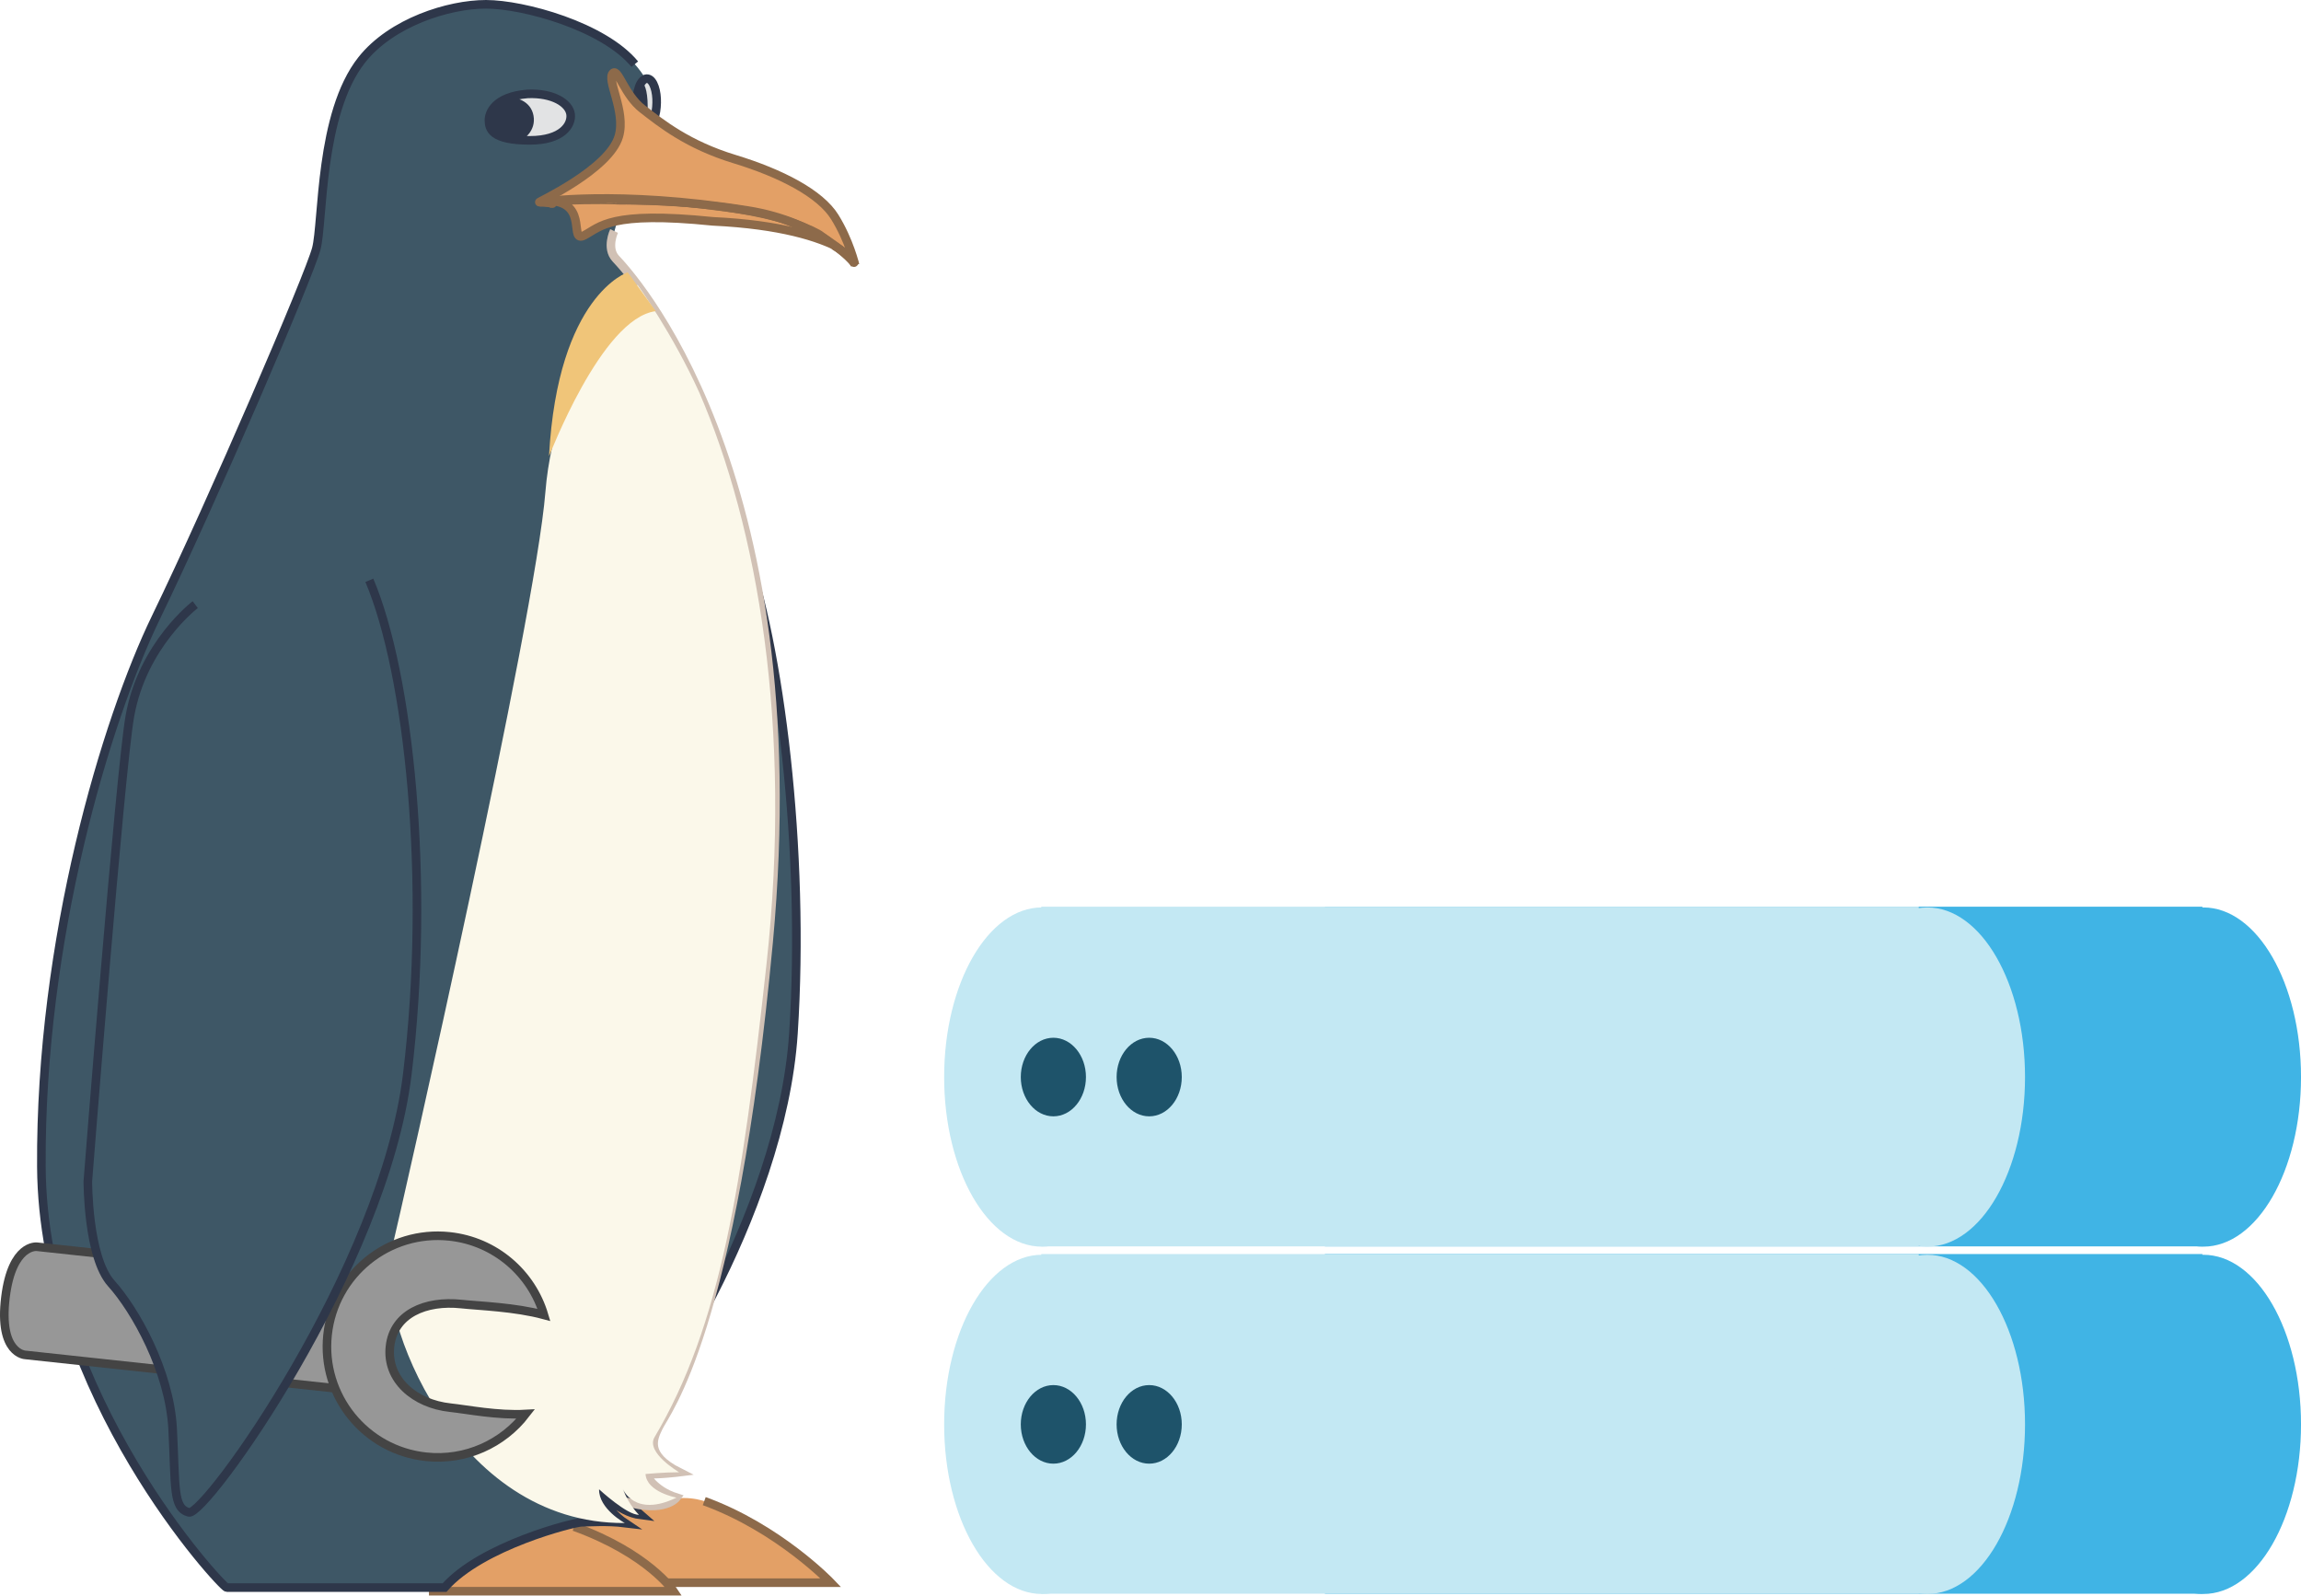
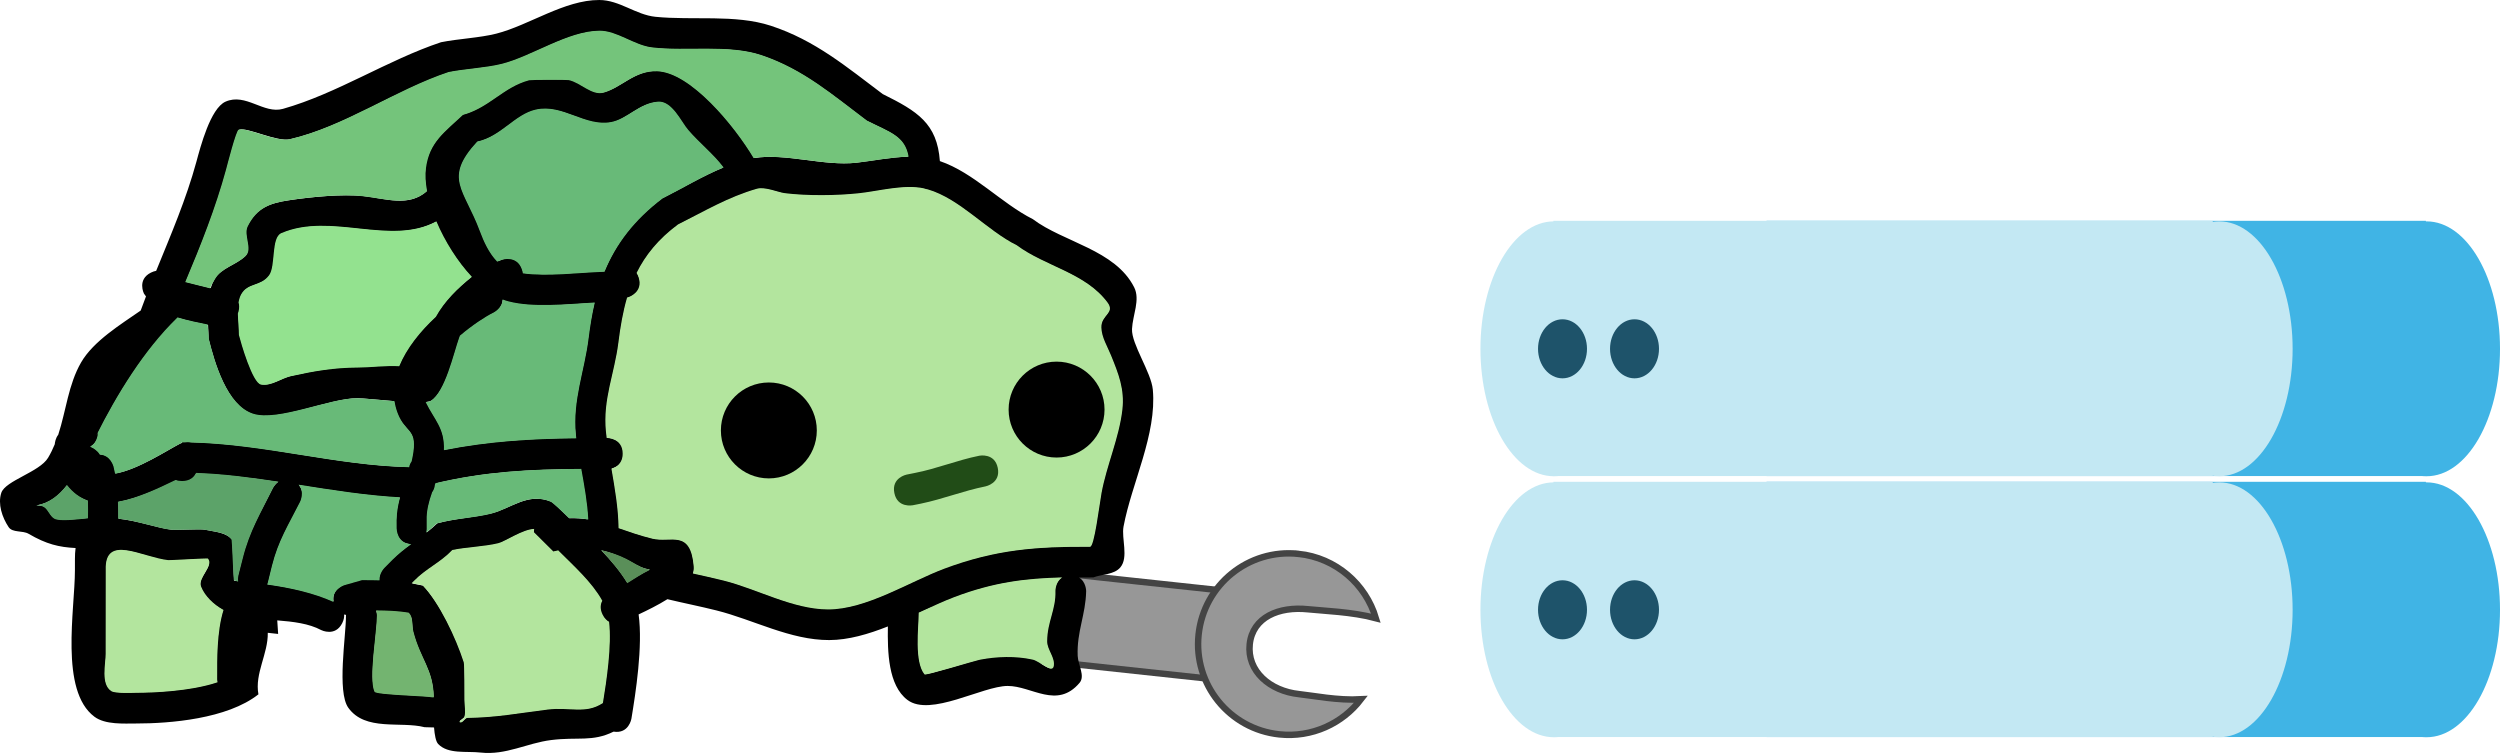
- <svg xmlns="http://www.w3.org/2000/svg" version="1.1" width="133.823" height="92.792" viewBox="0,0,133.823,92.792">
-   <g transform="translate(-172.9634,-133.5234)">
-     <g data-paper-data="{&quot;isPaintingLayer&quot;:true}" stroke-linejoin="miter" stroke-miterlimit="10" stroke-dasharray="" stroke-dashoffset="0" style="mix-blend-mode: normal">
-       <g data-paper-data="{&quot;index&quot;:null}" stroke-width="0.5" stroke-linecap="butt">
-         <path d="M201.194,225.499c3.688,-6.624 9.371,-4.651 9.371,-4.651c5.927,1.571 9.73,4.651 9.73,4.651h-19.1" fill="#e3a066" fill-rule="nonzero" stroke="none" />
-         <path d="M210.221,220.755c5.927,1.571 10.074,4.744 10.074,4.744h-19.459" fill="none" fill-rule="evenodd" stroke="#8d6a4a" />
-       </g>
-       <g data-paper-data="{&quot;index&quot;:null}" stroke-width="0.5" stroke-linecap="butt">
-         <path d="M207.323,225.57c2.696,-6.624 6.85,-4.651 6.85,-4.651c4.333,1.571 7.112,4.651 7.112,4.651h-13.962" fill="#e3a066" fill-rule="nonzero" stroke="none" />
-         <path d="M213.921,220.826c4.333,1.571 7.364,4.744 7.364,4.744h-14.225" fill="none" fill-rule="evenodd" stroke="#8d6a4a" />
-       </g>
-       <g data-paper-data="{&quot;index&quot;:null}" stroke-width="0.5" stroke-linecap="butt">
-         <path d="M216.206,165.22c2.09,5.752 3.598,17.756 2.902,28.41c-0.696,10.654 -8.676,22.485 -9.453,22.039c-0.777,-0.446 -0.684,-1.574 -0.957,-4.907c-0.272,-3.333 -2.056,-7.219 -3.247,-9.005c-1.191,-1.786 -1.348,-6.077 -1.348,-6.077c0,0 0.629,-22.775 0.978,-25.786c0.449,-3.878 2.871,-5.476 2.871,-5.476" fill="#3e5766" fill-rule="nonzero" stroke="none" />
-         <path d="M216.206,165.22c2.09,5.752 3.598,17.756 2.902,28.41c-0.696,10.654 -8.676,22.485 -9.453,22.039c-0.777,-0.446 -0.684,-1.574 -0.957,-4.907c-0.272,-3.333 -2.056,-7.219 -3.247,-9.005c-1.191,-1.786 -1.348,-6.077 -1.348,-6.077c0,0 0.629,-22.775 0.978,-25.786c0.449,-3.878 2.871,-5.476 2.871,-5.476" fill="none" fill-rule="evenodd" stroke="#2e374a" />
-       </g>
-       <g data-paper-data="{&quot;index&quot;:null}" stroke-width="0.5" stroke-linecap="butt">
-         <path d="M198.175,226.065c3.105,-3.164 8.182,-3.754 8.182,-3.754c4.333,1.571 5.78,3.754 5.78,3.754h-13.962" fill="#e3a066" fill-rule="nonzero" stroke="none" />
-         <path d="M206.356,222.311c4.333,1.571 5.78,3.754 5.78,3.754h-14.225" fill="none" fill-rule="evenodd" stroke="#8d6a4a" />
-       </g>
-       <path d="M209.881,137.254c0.229,0.259 0.424,0.521 0.588,0.786c0.077,0.298 0.217,0.57 0.405,0.802c1.356,3.416 -1.721,6.892 -1.721,6.892c0,0 -1.469,2.816 0.319,3.625c-0.233,13.473 -1.421,41.428 -1.43,41.898c-0.013,0.675 0.972,28.183 1.109,28.711c0.227,0.874 1.08,1.667 1.08,1.667c-1.36,-0.169 -2.426,-1.498 -2.426,-1.498c0.313,1.181 1.494,1.962 1.494,1.962c-1.026,-0.124 -2.056,-0.046 -2.517,-0.043c-0.419,0.002 -5.816,1.35 -7.961,3.797h-12.672c-0.252,0 -10.695,-11.222 -10.778,-24.47c-0.083,-13.248 3.783,-26.011 6.652,-31.929c3.331,-6.873 8.93,-19.915 9.337,-21.465c0.407,-1.55 0.164,-7.855 2.648,-10.988c1.725,-2.177 5.041,-3.227 7.223,-3.227c2.182,0 6.769,1.354 8.651,3.481z" data-paper-data="{&quot;index&quot;:null}" fill="#3e5766" fill-rule="nonzero" stroke="none" stroke-width="0.5" stroke-linecap="butt" />
-       <path d="M209.15,219.968c0.172,0.888 1.08,1.667 1.08,1.667c-1.36,-0.169 -2.426,-1.498 -2.426,-1.498c0.313,1.181 1.494,1.962 1.494,1.962c-1.026,-0.124 -2.056,-0.046 -2.517,-0.043c-0.419,0.002 -5.816,1.35 -7.961,3.797h-12.672c-0.252,0 -10.695,-11.222 -10.778,-24.47c-0.082,-13.248 3.784,-26.011 6.652,-31.929c3.332,-6.873 8.93,-19.915 9.337,-21.465c0.407,-1.55 0.165,-7.855 2.648,-10.988c1.726,-2.177 5.041,-3.227 7.223,-3.227c2.182,0 6.847,1.287 8.651,3.481" data-paper-data="{&quot;index&quot;:null}" fill="none" fill-rule="evenodd" stroke="#2e374a" stroke-width="0.5" stroke-linecap="butt" />
-       <g data-paper-data="{&quot;index&quot;:null}" stroke-width="0.5" stroke-linecap="butt">
-         <path d="M208.678,146.958c0,0 -0.472,0.993 0.095,1.603c0.706,0.759 11.469,12.037 8.892,39.743c-2.113,22.698 -5.965,27.307 -6.407,28.24c-0.294,0.621 -0.803,1.588 1.202,2.6c0,0 -1.252,0.156 -1.955,0.103c0,0 0.456,0.951 1.801,1.374c0,0 -0.689,0.914 -2.942,0.239" fill="none" fill-rule="evenodd" stroke="#d1c1b5" />
-         <g fill-rule="nonzero" stroke="none">
-           <path d="M210.043,150.091c0,0 2.056,2.863 3.596,6.275c3.376,7.805 5.42,19.386 3.901,33.247c-1.401,12.784 -2.65,20.988 -6.51,27.495c-0.529,0.892 1.431,2.037 1.431,2.037c-0.839,0 -1.955,0.103 -1.955,0.103c0.063,1.055 1.801,1.374 1.801,1.374c-2.435,1.182 -3.117,-0.494 -3.117,-0.494c0.38,0.981 0.933,1.489 0.933,1.489c-0.673,0.042 -2.318,-1.48 -2.318,-1.48c-0.022,1.139 1.494,1.962 1.494,1.962c-9.978,0.065 -14.455,-12.109 -13.634,-15.568c0.821,-3.459 8.427,-36.959 9.017,-44.384c0.59,-7.426 5.361,-12.056 5.361,-12.056" fill="#fbf8ea" />
-           <path d="M204.893,160.043c0.515,-9.372 4.578,-10.684 4.578,-10.684l1.63,2.259c-3.185,0.412 -6.214,8.538 -6.208,8.425" fill="#f0c579" />
-         </g>
-       </g>
-       <g data-paper-data="{&quot;index&quot;:null}" stroke-linecap="butt">
-         <path d="M211.153,139.221c0.027,0.592 -0.091,1.517 -0.563,1.544c-0.553,0.032 -0.597,-0.654 -0.607,-1.13c-0.008,-0.393 0.051,-1.389 0.531,-1.574c0.362,-0.084 0.608,0.5 0.638,1.16" fill="#e2e3e4" fill-rule="nonzero" stroke="none" stroke-width="1" />
-         <path d="M210.493,140.751c-0.03,0.065 -0.216,-0.029 -0.216,-0.029c0,0 -0.234,-0.26 -0.29,-0.871c-0.057,-0.611 0.117,-1.18 0.117,-1.18c0,0 0.064,-0.3 0.149,-0.337c0.085,-0.037 0.315,0.147 0.369,1.039c0.053,0.895 -0.128,1.377 -0.128,1.377" fill="#2e374a" fill-rule="nonzero" stroke="none" stroke-width="1" />
-         <path d="M210.59,140.808c-0.553,0.032 -0.597,-0.654 -0.607,-1.13c-0.008,-0.393 0.051,-1.389 0.531,-1.574c0.362,-0.084 0.608,0.5 0.638,1.16c0.027,0.592 -0.091,1.517 -0.563,1.544z" fill="none" fill-rule="evenodd" stroke="#2e374a" stroke-width="0.5" />
-       </g>
-       <g data-paper-data="{&quot;index&quot;:null}" stroke-linecap="butt">
-         <path d="M206.15,140.135c0.07,0.593 -0.469,1.508 -2.377,1.508c-2.235,0 -2.365,-0.687 -2.373,-1.163c-0.007,-0.393 0.297,-1.383 2.25,-1.539c1.468,-0.063 2.422,0.534 2.5,1.194" fill="#e2e3e4" fill-rule="nonzero" stroke="none" stroke-width="1" />
-         <path d="M203.384,141.623c-0.123,0.063 -0.87,-0.041 -0.87,-0.041c0,0 -0.927,-0.273 -1.115,-0.886c-0.188,-0.613 0.552,-1.171 0.552,-1.171c0,0 0.278,-0.296 0.623,-0.327c0.346,-0.032 1.262,0.165 1.419,1.058c0.156,0.896 -0.61,1.367 -0.61,1.367" fill="#2e374a" fill-rule="nonzero" stroke="none" stroke-width="1" />
-         <path d="M203.773,141.686c-2.235,0 -2.365,-0.687 -2.373,-1.163c-0.007,-0.393 0.297,-1.383 2.25,-1.539c1.468,-0.063 2.422,0.534 2.5,1.194c0.07,0.593 -0.469,1.508 -2.377,1.508z" fill="none" fill-rule="evenodd" stroke="#2e374a" stroke-width="0.5" />
-       </g>
-       <g stroke-width="0.5">
-         <g data-paper-data="{&quot;index&quot;:null}" stroke-linecap="butt">
-           <path d="M206.94,147.212c-0.898,0.469 0.235,-1.792 -1.849,-2c1.454,-0.06 2.901,-0.065 4.337,-0.155c0.149,-0.009 0.339,-0.04 0.546,-0.078c0.086,-0.001 0.171,-0.008 0.254,-0.022c0.358,-0.021 0.722,-0.071 1.106,-0.019c0.31,0.043 3.212,0.389 4.121,0.59c1.879,0.414 4.183,0.786 5.862,2.039c0.177,0.132 0.364,0.27 0.549,0.415c-1.251,-0.673 -3.493,-1.4 -7.452,-1.587c-5.993,-0.613 -6.533,0.324 -7.475,0.816z" fill="#e3a066" fill-rule="nonzero" stroke="none" />
-           <path d="M207.484,145.183c0.153,-0.017 0.328,-0.037 0.523,-0.06c0.475,-0.016 0.948,-0.037 1.421,-0.066c0.05,-0.003 0.105,-0.009 0.163,-0.016c1.281,0.015 2.879,0.08 4.526,0.264c0.55,0.079 1.046,0.159 1.338,0.223c1.879,0.414 4.183,0.786 5.862,2.039c0.095,0.071 0.192,0.143 0.29,0.217c-0.285,-0.144 -0.606,-0.293 -0.95,-0.477c-0.361,-0.171 -0.759,-0.336 -1.186,-0.491c-0.429,-0.148 -0.885,-0.292 -1.361,-0.417c-0.953,-0.251 -1.984,-0.446 -3.018,-0.591c-2.07,-0.293 -4.153,-0.378 -5.71,-0.389c-0.389,0.015 -0.747,-0.012 -1.065,-0.04c-0.318,-0.02 -0.595,-0.036 -0.823,-0.05c-0.228,-0.012 -0.408,-0.021 -0.531,-0.027c-0.121,-0.006 -0.187,-0.003 -0.187,-0.003z" fill="#8d6a4a" fill-rule="nonzero" stroke="none" />
-           <path d="M215.594,145.545c3.552,0.402 6.273,2.438 6.273,2.438c-1.251,-0.673 -3.493,-1.4 -7.452,-1.587c-5.993,-0.613 -6.533,0.324 -7.475,0.816c-0.898,0.469 0.235,-1.792 -1.849,-2c0,0 4.928,-0.298 10.503,0.333z" fill="none" fill-rule="evenodd" stroke="#8d6a4a" />
-         </g>
-         <path d="M212.616,142.823c0,0 2.906,0.047 4.83,1.459c1.515,1.112 4.352,3.651 4.352,3.651" data-paper-data="{&quot;index&quot;:null}" fill="none" fill-rule="nonzero" stroke="#8d6a4a" stroke-linecap="round" />
-         <g data-paper-data="{&quot;index&quot;:null}">
-           <path d="M206.955,143.722c0.721,-0.597 1.998,-2.269 1.998,-2.269c0.43,-1.474 -0.766,-3.334 -0.325,-3.688c0.294,-0.236 0.665,1.29 1.696,2.09c1.104,0.857 2.647,2.095 5.359,2.921c2.712,0.826 4.984,2.006 5.829,3.37c0.846,1.364 1.179,2.785 1.179,2.785c0,0 -0.212,-0.538 -1.233,-1.132c-0.413,-0.369 -0.965,-0.658 -1.564,-0.887c-0.601,-0.423 -1.62,-0.616 -2.17,-0.801c-2.095,-0.705 -4.349,-0.703 -6.533,-0.984c-0.132,-0.017 -0.267,-0.012 -0.404,0.002c-0.224,-0.03 -0.452,0.02 -0.679,0.087c-0.11,0.008 -0.219,0.008 -0.326,-0.007l-0.007,-0.007c-0.083,0.009 -0.186,0.023 -0.301,0.044c-0.272,-0.028 -0.539,0.013 -0.787,0.109c-1.378,-0.165 -2.324,-0.184 -3.593,0.009c-0.203,-0.06 -0.453,-0.092 -0.763,-0.084c0,0 1.815,-0.887 2.624,-1.558z" fill="#e3a066" fill-rule="nonzero" stroke="none" stroke-linecap="butt" />
-           <path d="M221.267,147.641c-0.385,-0.295 -0.862,-0.534 -1.373,-0.729c-0.601,-0.423 -1.62,-0.616 -2.17,-0.801c-2.095,-0.705 -4.349,-0.703 -6.533,-0.984c-0.132,-0.017 -0.267,-0.012 -0.404,0.002c-0.224,-0.03 -0.452,0.02 -0.679,0.087c-0.11,0.008 -0.219,0.008 -0.326,-0.007l-0.007,-0.007c-0.083,0.009 -0.186,0.023 -0.301,0.044c-0.272,-0.028 -0.539,0.013 -0.787,0.109c-0.653,-0.078 -1.21,-0.123 -1.749,-0.129l0.114,-0.021c0.228,-0.031 0.505,-0.069 0.822,-0.112c0.159,-0.019 0.328,-0.04 0.507,-0.061c0.179,-0.018 0.366,-0.005 0.561,-0.013c1.564,-0.023 3.651,0.015 5.721,0.265c1.035,0.124 2.065,0.298 3.017,0.532c0.477,0.117 0.933,0.254 1.362,0.395c0.427,0.15 0.826,0.311 1.188,0.479c0.176,0.096 0.356,0.162 0.511,0.265c0.151,0.108 0.294,0.211 0.428,0.307c0.258,0.213 0.48,0.397 0.644,0.577c0.175,0.164 0.284,0.325 0.365,0.427c0.079,0.103 0.121,0.157 0.121,0.157c0,0 -0.051,-0.045 -0.145,-0.129c-0.094,-0.084 -0.228,-0.211 -0.419,-0.342c-0.129,-0.103 -0.289,-0.204 -0.469,-0.31z" fill="#8d6a4a" fill-rule="nonzero" stroke="none" stroke-linecap="butt" />
-           <path d="M205.094,145.364c-0.203,-0.06 -0.453,-0.092 -0.763,-0.084c-0.088,0.002 4.06,-1.9 4.622,-3.827c0.43,-1.474 -0.766,-3.334 -0.325,-3.688c0.294,-0.236 0.665,1.29 1.696,2.09c1.104,0.857 2.647,2.095 5.359,2.921c2.712,0.826 4.984,2.006 5.829,3.37c0.846,1.364 1.179,2.785 1.179,2.785c0,0 -0.212,-0.538 -1.233,-1.132" fill="none" fill-rule="evenodd" stroke="#8d6a4a" stroke-linecap="butt" />
-           <path d="M205.094,145.364c-0.203,-0.06 -0.453,-0.092 -0.763,-0.084c0,0 4.486,-0.725 12.125,0.487c4.207,0.667 6.178,3.03 6.178,3.03" fill="none" fill-rule="nonzero" stroke="#8d6a4a" stroke-linecap="round" />
-         </g>
-       </g>
-       <g fill="#979797" fill-rule="nonzero" stroke="#444444" stroke-width="0.5" stroke-linecap="butt">
-         <path d="M175.108,206.031l20.323,2.189l-0.669,6.292l-20.323,-2.189c0,0 -1.565,-0.053 -1.158,-3.355c0.384,-3.114 1.827,-2.937 1.827,-2.937z" />
-         <path d="M199.103,205.429c2.664,0.283 4.775,2.151 5.496,4.567c-1.695,-0.456 -3.742,-0.519 -4.806,-0.632c-2.076,-0.221 -3.946,0.563 -4.15,2.48c-0.204,1.917 1.433,3.325 3.51,3.546c0.979,0.104 2.742,0.462 4.384,0.369c-1.322,1.721 -3.481,2.733 -5.796,2.487c-3.539,-0.376 -6.104,-3.55 -5.727,-7.09c0.376,-3.539 3.55,-6.104 7.09,-5.727z" />
-       </g>
-       <g data-paper-data="{&quot;index&quot;:null}" stroke-width="0.5" stroke-linecap="butt">
-         <path d="M194.444,167.273c2.297,5.408 3.577,17.47 2.207,28.731c-1.37,11.26 -11.768,25.728 -12.704,25.476c-0.936,-0.252 -0.767,-1.449 -0.942,-4.838c-0.175,-3.39 -2.184,-6.942 -3.565,-8.473c-1.381,-1.531 -1.368,-5.948 -1.368,-5.948c0,0 1.871,-23.837 2.447,-27.061c0.74,-4.152 3.799,-6.472 3.799,-6.472" fill="#3e5766" fill-rule="nonzero" stroke="none" />
-         <path d="M194.444,167.273c2.297,5.408 3.577,17.47 2.207,28.731c-1.37,11.26 -11.768,25.728 -12.704,25.476c-0.936,-0.252 -0.767,-1.449 -0.942,-4.838c-0.175,-3.39 -2.184,-6.942 -3.565,-8.473c-1.381,-1.531 -1.368,-5.948 -1.368,-5.948c0,0 1.871,-23.837 2.447,-27.061c0.74,-4.152 3.799,-6.472 3.799,-6.472" fill="none" fill-rule="evenodd" stroke="#2e374a" />
-       </g>
-       <g fill-rule="nonzero" stroke="none" stroke-width="0" stroke-linecap="butt">
+ <svg xmlns="http://www.w3.org/2000/svg" version="1.1" width="193.496" height="58.279" viewBox="0,0,193.496,58.279">
+   <g transform="translate(-113.2903,-169.1646)">
+     <g stroke-miterlimit="10">
+       <g stroke="none" stroke-width="0">
        <g>
          <path d="M250.018,226.21v-19.755h51.033v19.755z" fill="#40b4e5" />
          <path d="M233.522,226.21v-19.755h51.033v19.755z" fill="#c3e8f3" />
          <path d="M306.787,216.362c0,5.448 -2.545,9.864 -5.684,9.864c-3.139,0 -5.684,-4.416 -5.684,-9.864c0,-5.448 2.545,-9.864 5.684,-9.864c3.139,0 5.684,4.416 5.684,9.864z" fill="#40b4e5" />
          <path d="M239.242,216.362c0,5.448 -2.545,9.864 -5.684,9.864c-3.139,0 -5.684,-4.416 -5.684,-9.864c0,-5.448 2.545,-9.864 5.684,-9.864c3.139,0 5.684,4.416 5.684,9.864z" fill="#c3e8f3" />
          <path d="M290.736,216.362c0,5.448 -2.545,9.864 -5.684,9.864c-3.139,0 -5.684,-4.416 -5.684,-9.864c0,-5.448 2.545,-9.864 5.684,-9.864c3.139,0 5.684,4.416 5.684,9.864z" fill="#c3e8f3" />
        </g>
        <path d="M236.121,216.362c0,1.262 -0.848,2.285 -1.895,2.285c-1.046,0 -1.895,-1.023 -1.895,-2.285c0,-1.262 0.848,-2.285 1.895,-2.285c1.046,0 1.895,1.023 1.895,2.285z" fill="#1e536a" />
        <path d="M241.694,216.362c0,1.262 -0.848,2.285 -1.895,2.285c-1.046,0 -1.895,-1.023 -1.895,-2.285c0,-1.262 0.848,-2.285 1.895,-2.285c1.046,0 1.895,1.023 1.895,2.285z" fill="#1e536a" />
      </g>
-       <g fill-rule="nonzero" stroke="none" stroke-width="0" stroke-linecap="butt">
+       <g stroke="none" stroke-width="0">
        <g>
          <path d="M250.018,206.01v-19.755h51.033v19.755z" fill="#40b4e5" />
          <path d="M233.522,206.01v-19.755h51.033v19.755z" fill="#c3e8f3" />
          <path d="M306.787,196.162c0,5.448 -2.545,9.864 -5.684,9.864c-3.139,0 -5.684,-4.416 -5.684,-9.864c0,-5.448 2.545,-9.864 5.684,-9.864c3.139,0 5.684,4.416 5.684,9.864z" fill="#40b4e5" />
          <path d="M239.242,196.162c0,5.448 -2.545,9.864 -5.684,9.864c-3.139,0 -5.684,-4.416 -5.684,-9.864c0,-5.448 2.545,-9.864 5.684,-9.864c3.139,0 5.684,4.416 5.684,9.864z" fill="#c3e8f3" />
          <path d="M290.736,196.162c0,5.448 -2.545,9.864 -5.684,9.864c-3.139,0 -5.684,-4.416 -5.684,-9.864c0,-5.448 2.545,-9.864 5.684,-9.864c3.139,0 5.684,4.416 5.684,9.864z" fill="#c3e8f3" />
        </g>
        <path d="M236.121,196.162c0,1.262 -0.848,2.285 -1.895,2.285c-1.046,0 -1.895,-1.023 -1.895,-2.285c0,-1.262 0.848,-2.285 1.895,-2.285c1.046,0 1.895,1.023 1.895,2.285z" fill="#1e536a" />
        <path d="M241.694,196.162c0,1.262 -0.848,2.285 -1.895,2.285c-1.046,0 -1.895,-1.023 -1.895,-2.285c0,-1.262 0.848,-2.285 1.895,-2.285c1.046,0 1.895,1.023 1.895,2.285z" fill="#1e536a" />
      </g>
+       <g fill="#979797" stroke="#444444" stroke-width="0.5">
+         <path d="M187.632,212.688l22.153,2.386l-0.729,6.859l-22.153,-2.386c0,0 -1.706,-0.058 -1.263,-3.657c0.418,-3.395 1.992,-3.201 1.992,-3.201z" />
+         <path d="M213.788,212.031c2.904,0.309 5.205,2.345 5.992,4.978c-1.848,-0.497 -4.079,-0.565 -5.239,-0.688c-2.264,-0.241 -4.302,0.613 -4.524,2.703c-0.222,2.089 1.562,3.625 3.826,3.866c1.067,0.113 2.989,0.504 4.779,0.402c-1.441,1.876 -3.794,2.979 -6.319,2.711c-3.858,-0.41 -6.653,-3.87 -6.243,-7.728c0.41,-3.858 3.87,-6.653 7.728,-6.243z" />
+       </g>
+       <g stroke="none" stroke-width="0.5">
+         <path d="M120.916,202.641c0,0 -0,0.765 -0.609,1.079l0.212,0.106c0,0 0.339,0.169 0.542,0.508c0.836,0.034 1.059,0.927 1.059,0.927c0.045,0.185 0.084,0.366 0.119,0.545c1.752,-0.308 3.994,-1.798 4.994,-2.31c0,0 0.046,-0.023 0.123,-0.05l0.046,-0.07c0.077,0 0.153,0 0.23,0.001c0.132,-0.021 0.287,-0.026 0.445,0.007c5.693,0.127 11.226,1.796 16.837,1.922c0.029,-0.179 0.099,-0.325 0.188,-0.445c0.057,-0.241 0.106,-0.489 0.141,-0.745c0.247,-1.791 -0.627,-1.466 -1.208,-2.939c-0.126,-0.32 -0.212,-0.642 -0.26,-0.965c-1.182,-0.094 -2.368,-0.224 -2.817,-0.224c-2.132,-0.003 -6.153,1.858 -8.069,1.247c-2.047,-0.653 -3.017,-4.077 -3.46,-5.86c-0.002,-0.332 -0.019,-0.686 -0.034,-1.05c-0.811,-0.163 -1.575,-0.326 -2.334,-0.558c-0.027,0.032 -0.044,0.048 -0.044,0.048c-2.543,2.476 -4.635,5.859 -6.228,9.045l0.128,-0.219zM124.974,190.263c0.144,-0.072 0.279,-0.115 0.404,-0.136c1.132,-2.782 2.324,-5.542 3.114,-8.446c0.308,-1.13 1.082,-4.126 2.251,-4.647c1.568,-0.699 2.954,0.978 4.449,0.555c4.19,-1.185 8.081,-3.771 12.232,-5.156c1.348,-0.271 2.991,-0.336 4.277,-0.664c2.539,-0.648 5.276,-2.612 7.975,-2.604c1.57,0.005 2.818,1.144 4.344,1.3c2.839,0.29 6.183,-0.206 8.925,0.691c3.438,1.124 5.894,3.209 8.669,5.29c2.693,1.334 4.207,2.27 4.421,5.187c2.632,0.898 4.744,3.258 7.198,4.495c2.368,1.789 6.372,2.365 7.84,5.274c0.485,0.962 -0.12,2.152 -0.167,3.229c-0.051,1.166 1.488,3.349 1.611,4.691c0.317,3.465 -1.635,7.226 -2.267,10.596c-0.172,0.915 0.406,2.38 -0.245,3.159c-0.478,0.572 -1.398,0.519 -2.097,0.779c-0.381,0.001 -0.751,0.002 -1.112,0.005c0.561,0.328 0.561,1.053 0.561,1.053c-0.038,1.848 -0.733,3.131 -0.655,5.016c0.029,0.696 0.595,1.555 0.144,2.086c-1.747,2.06 -3.7,0.238 -5.561,0.24c-1.955,0.003 -5.989,2.42 -7.759,1.083c-1.5,-1.132 -1.545,-3.736 -1.516,-5.689c-1.512,0.598 -3.05,1.051 -4.535,1.055c-3.016,0.009 -5.876,-1.58 -8.733,-2.294c-1.261,-0.316 -2.532,-0.567 -3.795,-0.87c-0.732,0.457 -1.543,0.857 -2.229,1.179c0.339,2.481 -0.232,6.092 -0.558,8.075c0,0 -0.198,1.185 -1.38,0.997c-1.634,0.812 -2.766,0.392 -4.83,0.651c-1.883,0.236 -3.497,1.188 -5.46,0.968c-1.112,-0.125 -2.522,0.145 -3.29,-0.668c-0.179,-0.19 -0.27,-0.696 -0.316,-1.274l-0.736,-0.021c-1.849,-0.477 -4.583,0.339 -5.9,-1.506c-0.886,-1.242 -0.181,-5.552 -0.181,-7.091c0,0 -0,-0.036 0.006,-0.095c-0.048,-0.007 -0.097,-0.016 -0.147,-0.03c0.015,0.193 -0.023,0.415 -0.148,0.666c-0.541,1.083 -1.624,0.541 -1.624,0.541c-0.959,-0.513 -2.172,-0.654 -3.405,-0.752c0.017,0.315 0.044,0.674 0.069,1.05l-0.802,-0.089c0.032,1.615 -1.023,3.147 -0.724,4.763c-2.419,1.911 -6.881,2.257 -9.443,2.257c-0.975,0 -2.407,0.105 -3.251,-0.525c-2.704,-2.018 -1.509,-8.295 -1.509,-11.336c0.012,-0.604 -0.025,-1.179 0.051,-1.72c-1.282,-0.065 -2.258,-0.295 -3.632,-1.099c-0.47,-0.276 -1.248,-0.067 -1.55,-0.52c-0.502,-0.752 -0.851,-1.794 -0.567,-2.653c0.313,-0.944 2.964,-1.611 3.62,-2.713c0.202,-0.339 0.372,-0.689 0.518,-1.047c0.011,-0.134 0.058,-0.465 0.269,-0.737c0.611,-1.876 0.783,-3.891 1.771,-5.599c0.959,-1.657 3.087,-2.951 4.611,-4.013c0.133,-0.366 0.27,-0.731 0.41,-1.094l-0.159,-0.218c0,0 -0.541,-1.083 0.541,-1.624zM120.059,209.255c0.001,-0.47 0.004,-0.909 -0.01,-1.341c-0.6,-0.205 -1.141,-0.577 -1.591,-1.168c-0.59,0.77 -1.326,1.373 -2.326,1.532c0.224,0.006 0.452,0.031 0.57,0.096c0.359,0.198 0.467,0.724 0.835,0.903c0.425,0.207 1.618,0.073 2.522,-0.022zM127.402,206.442c-0.197,0 -0.361,-0.032 -0.499,-0.086c-1.395,0.682 -2.966,1.395 -4.437,1.657c0.013,0.42 0.014,0.849 0.015,1.3c1.445,0.146 3.076,0.735 4.073,0.846c0.48,0.053 2.219,-0.084 2.611,0.003c0.728,0.162 1.634,0.194 2.097,0.779c0.031,0.039 0.127,3.175 0.155,3.177c0.091,0.007 0.183,0.014 0.276,0.021c-0.031,-0.27 0.023,-0.487 0.023,-0.487l0.323,-1.291c0.531,-2.124 1.397,-3.486 2.351,-5.412c0,0 0.139,-0.278 0.417,-0.482c-2.096,-0.315 -4.201,-0.583 -6.333,-0.653c-0.147,0.31 -0.45,0.628 -1.07,0.628zM134.063,214.239c0,0 -0.014,0.057 -0.049,0.144c1.775,0.242 3.603,0.64 5.09,1.321c-0.162,-0.964 0.826,-1.293 0.826,-1.293l1.351,-0.385c0.476,0 0.919,0.006 1.348,0.023c-0.039,-0.543 0.378,-0.96 0.378,-0.96l0.645,-0.645c0.463,-0.454 0.939,-0.817 1.418,-1.163c-1.127,-0.054 -1.127,-1.208 -1.127,-1.208v-0.645c0.013,-0.623 0.123,-1.193 0.275,-1.743c-2.61,-0.14 -5.195,-0.558 -7.788,-0.966c0.498,0.564 0.123,1.313 0.123,1.313c-0.905,1.797 -1.676,2.951 -2.168,4.916l-0.323,1.291zM131.803,193.261c-0.015,0.061 -0.033,0.118 -0.052,0.171c0.01,0.592 0.083,1.198 0.079,1.647c0.151,0.598 1.037,3.709 1.704,3.823c0.791,0.135 1.532,-0.486 2.316,-0.66c1.739,-0.386 3.317,-0.673 5.107,-0.675c0.948,-0.001 2.161,-0.157 3.206,-0.097c0.568,-1.388 1.628,-2.697 2.816,-3.792c0.677,-1.224 1.694,-2.194 2.786,-3.075c-1.103,-1.175 -2.078,-2.724 -2.732,-4.269c-3.569,1.927 -8.085,-0.742 -11.934,0.909c-0.807,0.346 -0.406,2.548 -0.943,3.254c-0.67,0.881 -1.635,0.532 -2.15,1.453c-0.1,0.18 -0.164,0.392 -0.203,0.624c0.058,0.186 0.07,0.413 0.001,0.687zM128.341,191.148c0.419,0.105 0.838,0.209 1.257,0.314c0.075,-0.247 0.174,-0.483 0.301,-0.705c0.493,-0.854 1.665,-1.083 2.368,-1.775c0.545,-0.536 -0.192,-1.603 0.149,-2.288c0.729,-1.466 1.779,-1.81 3.23,-2.029c1.641,-0.248 4.144,-0.507 5.782,-0.323c1.775,0.199 3.477,0.857 4.871,-0.37c-0.122,-0.654 -0.157,-1.267 -0.087,-1.804c0.261,-2.015 1.485,-2.824 2.864,-4.133c2.07,-0.571 3.167,-2.177 5.159,-2.707c0.137,-0.037 2.923,-0.046 3.089,-0.011c0.945,0.202 1.801,1.24 2.731,0.976c1.388,-0.393 2.376,-1.705 4.141,-1.644c2.571,0.09 5.966,4.219 7.471,6.747c2.428,-0.401 5.39,0.645 7.902,0.36c1.214,-0.138 2.64,-0.43 3.999,-0.467c-0.287,-1.607 -1.397,-1.865 -3.225,-2.786c-2.637,-1.978 -4.89,-3.944 -8.114,-5.038c-2.573,-0.873 -5.826,-0.283 -8.503,-0.6c-1.378,-0.163 -2.698,-1.289 -4.048,-1.282c-2.447,0.014 -5.194,1.973 -7.517,2.56c-1.23,0.311 -2.828,0.371 -4.114,0.627c-4.114,1.37 -8.086,4.203 -12.297,5.172c-1.023,0.235 -3.338,-0.954 -3.942,-0.736c-0.202,0.073 -0.883,2.758 -0.976,3.099c-0.807,2.953 -1.955,5.833 -3.155,8.674l0.665,0.166zM153.724,190.002c0.033,0.1 0.055,0.194 0.067,0.282c1.933,0.266 4.304,-0.069 6.278,-0.132c0.875,-2.121 2.247,-3.967 4.458,-5.638c1.574,-0.787 3.093,-1.709 4.722,-2.378c-0.794,-1.058 -1.826,-1.835 -2.741,-2.9c-0.529,-0.616 -1.227,-2.242 -2.313,-2.165c-1.451,0.104 -2.372,1.351 -3.605,1.584c-2.035,0.385 -3.712,-1.435 -5.799,-0.971c-1.628,0.362 -2.674,2.058 -4.523,2.457c-2.635,2.866 -1.016,3.603 0.216,6.918c0.28,0.753 0.685,1.669 1.326,2.324l0.384,-0.147c0,0 1.148,-0.383 1.531,0.765zM146.672,200.177c-0.076,0.048 -0.21,0.081 -0.387,0.101c0.686,1.394 1.467,2 1.396,3.693c3.404,-0.674 6.601,-0.879 10.177,-0.913c-0.012,-0.103 -0.023,-0.206 -0.033,-0.309c-0.259,-2.638 0.657,-4.82 0.973,-7.348c0.123,-0.979 0.28,-1.908 0.49,-2.792c-2.192,0.124 -4.759,0.429 -6.667,-0.078c-0.141,-0.038 -0.283,-0.085 -0.425,-0.141c-0.017,0.676 -0.693,1.014 -0.693,1.014c-0.609,0.295 -1.604,0.945 -2.577,1.77c-0.02,0.049 -0.039,0.099 -0.057,0.15c-0.438,1.233 -1.069,4.147 -2.198,4.853zM161.532,204.263c0,0.788 -0.512,1.063 -0.87,1.159c0.263,1.532 0.532,3.066 0.547,4.598c0.79,0.271 1.628,0.57 2.618,0.811c1.399,0.341 2.949,-0.768 3.191,2.146c0.015,0.182 -0.009,0.362 -0.066,0.54c0.793,0.176 1.587,0.348 2.377,0.546c2.594,0.649 5.325,2.213 8.05,2.224c2.968,0.012 6.299,-2.151 8.988,-3.153c3.985,-1.486 7.08,-1.693 11.245,-1.68c0.326,0.09 0.721,-3.228 0.886,-4.131c0.391,-2.145 1.359,-4.261 1.611,-6.435c0.185,-1.6 -0.297,-2.78 -0.871,-4.198c-0.286,-0.706 -0.729,-1.398 -0.751,-2.16c-0.028,-0.995 1.096,-1.104 0.479,-1.935c-1.705,-2.297 -4.806,-2.769 -7.006,-4.408c-2.321,-1.15 -4.38,-3.593 -6.878,-4.319c-0.108,-0.013 -0.209,-0.042 -0.299,-0.078c-1.519,-0.335 -3.505,0.216 -4.977,0.376c-1.753,0.191 -3.996,0.21 -5.754,-0.003c-0.517,-0.063 -1.533,-0.525 -2.156,-0.346c-2.24,0.644 -4.038,1.727 -6.097,2.756c-1.517,1.125 -2.515,2.365 -3.196,3.739c0.06,0.094 0.114,0.205 0.157,0.335c0.383,1.148 -0.765,1.531 -0.765,1.531l-0.125,0.036c-0.317,1.083 -0.516,2.241 -0.671,3.483c-0.295,2.367 -1.214,4.391 -0.963,6.853c0.017,0.168 0.036,0.335 0.057,0.503h0.028c0,0 1.21,0 1.21,1.21zM146.363,210.073c0,0 0,0.125 -0.04,0.294c0.274,-0.214 0.547,-0.443 0.815,-0.702c1.385,-0.385 2.866,-0.438 4.191,-0.77c1.546,-0.388 2.817,-1.632 4.614,-0.908c0.161,0.065 0.831,0.707 1.42,1.289c0.501,-0.018 0.964,0.014 1.409,0.082c-0.063,-1.286 -0.305,-2.586 -0.537,-3.882c-3.964,0.019 -7.406,0.202 -11.195,1.099c-0.013,0.036 -0.027,0.072 -0.04,0.108c-0.024,0.251 -0.105,0.442 -0.215,0.587c-0.249,0.705 -0.447,1.412 -0.423,2.158v0.645zM154.593,210.395c0,0 -0,-0.102 0.029,-0.246c-0.878,0.028 -2.248,0.979 -2.737,1.101c-1.077,0.268 -2.419,0.289 -3.555,0.521c-0.946,0.99 -2.016,1.407 -2.968,2.385l-0.165,0.165c0.274,0.049 0.555,0.106 0.849,0.171c1.282,1.33 2.572,4.019 3.177,5.908c0.056,0.174 0.044,2.572 0.044,2.905c0,0.43 0.087,0.869 0,1.291c-0.038,0.183 -0.529,0.367 -0.354,0.435c0.21,0.083 0.357,-0.343 0.583,-0.345c2.212,-0.027 3.899,-0.363 6.159,-0.645c1.711,-0.213 2.918,0.392 4.261,-0.493c0.287,-1.743 0.683,-4.46 0.466,-6.251c-0.183,-0.1 -0.359,-0.271 -0.498,-0.55c-0.226,-0.452 -0.169,-0.809 -0.026,-1.073c-0.783,-1.421 -2.195,-2.675 -3.298,-3.777c-0.031,-0.031 -0.061,-0.062 -0.09,-0.094c-0.123,0.027 -0.248,0.057 -0.374,0.09l-1.504,-1.497zM130.093,221.935c-0.029,-0.143 -0.029,-0.244 -0.029,-0.244v-0.323c0,-1.013 -0.058,-3.286 0.477,-4.985c-0.018,-0.01 -0.035,-0.019 -0.053,-0.029c-0.706,-0.397 -1.376,-1.009 -1.671,-1.763c-0.271,-0.691 1.031,-1.608 0.535,-2.16c-0.027,-0.031 -2.933,0.149 -3.038,0.137c-2.06,-0.229 -4.892,-2.071 -4.803,0.732c0,2.152 0,4.303 0,6.455c0,0.766 -0.406,2.338 0.427,2.865c0.318,0.201 1.721,0.121 1.912,0.121c1.318,0 4.161,-0.106 6.242,-0.805zM195.461,213.883c-2.834,0.077 -5.206,0.369 -8.254,1.52c-0.877,0.331 -1.805,0.756 -2.76,1.191c-0.013,1.201 -0.363,3.755 0.437,4.741c0.087,0.107 3.891,-1.084 4.239,-1.151c1.33,-0.256 2.74,-0.289 4.062,0.004c0.554,0.123 1.485,1.086 1.616,0.534c0.155,-0.649 -0.515,-1.268 -0.51,-1.935c0.012,-1.529 0.692,-2.417 0.645,-3.873c0,0 0,-0.693 0.525,-1.03zM146.844,223.094c-0.058,-2.191 -1.021,-2.853 -1.579,-4.997c-0.127,-0.488 0.02,-1.14 -0.361,-1.47c-0.848,-0.135 -1.656,-0.169 -2.484,-0.177c0.069,0.221 0.07,0.401 0.07,0.401c0,1.261 -0.656,4.813 -0.181,5.819c0.114,0.24 4.009,0.328 4.428,0.43zM161.717,212.446c-0.641,-0.314 -1.257,-0.54 -1.87,-0.68c0.737,0.771 1.454,1.602 1.989,2.487c0.544,-0.345 1.144,-0.713 1.66,-0.968c0.016,-0.022 0.032,-0.044 0.05,-0.066c-0.108,-0.003 -0.203,-0.013 -0.274,-0.032c-0.556,-0.142 -1.039,-0.488 -1.554,-0.741z" fill="#000000" />
+         <path d="M159.806,211.739c0.614,0.141 1.271,0.345 1.912,0.659c0.515,0.252 1.044,0.652 1.6,0.795c0.071,0.018 0.167,0.028 0.274,0.032c-0.018,0.022 -0.035,0.046 -0.05,0.068c-0.516,0.255 -1.158,0.664 -1.703,1.009c-0.534,-0.884 -1.297,-1.791 -2.034,-2.562z" fill="#5a8f59" />
+         <path d="M131.755,193.264c0.069,-0.275 0.057,-0.505 -0.001,-0.691c0.039,-0.231 0.103,-0.447 0.203,-0.627c0.515,-0.92 1.482,-0.583 2.152,-1.464c0.538,-0.707 0.147,-2.927 0.954,-3.273c3.85,-1.651 8.435,1.017 12.004,-0.91c0.654,1.546 1.642,3.118 2.745,4.293c-1.092,0.88 -2.109,1.87 -2.786,3.093c-1.188,1.095 -2.268,2.436 -2.836,3.824c-1.045,-0.06 -2.283,0.104 -3.232,0.106c-1.79,0.002 -3.402,0.277 -5.141,0.663c-0.784,0.174 -1.529,0.79 -2.321,0.655c-0.667,-0.114 -1.563,-3.244 -1.714,-3.842c0.004,-0.449 -0.071,-1.064 -0.081,-1.656c0.02,-0.053 0.037,-0.111 0.052,-0.172z" fill="#93e28f" />
+         <path d="M120.098,207.911c0.014,0.432 0.004,0.9 0.003,1.37c-0.905,0.095 -2.16,0.248 -2.584,0.041c-0.369,-0.18 -0.503,-0.739 -0.862,-0.937c-0.118,-0.065 -0.346,-0.095 -0.57,-0.101c1,-0.159 1.797,-0.814 2.387,-1.584c0.45,0.591 1.026,1.006 1.626,1.211z" fill="#5ca369" />
+         <path d="M126.881,206.313c0.138,0.054 0.308,0.083 0.504,0.083c0.62,0 0.937,-0.32 1.084,-0.63c2.132,0.07 4.281,0.363 6.377,0.678c-0.278,0.204 -0.416,0.483 -0.416,0.483c-0.954,1.926 -1.823,3.338 -2.354,5.462l-0.331,1.3c0,0 -0.057,0.219 -0.025,0.489c-0.093,-0.007 -0.241,-0.093 -0.332,-0.1c-0.028,-0.002 -0.142,-3.114 -0.173,-3.153c-0.463,-0.585 -1.278,-0.584 -2.006,-0.746c-0.392,-0.087 -2.224,0.038 -2.704,-0.015c-0.997,-0.111 -2.628,-0.709 -4.073,-0.855c-0,-0.451 0,-0.89 -0.013,-1.31c1.471,-0.262 3.067,-1.004 4.462,-1.686z" fill="#5ca369" />
+         <path d="M133.971,214.407c0.035,-0.086 0.049,-0.144 0.049,-0.144l0.319,-1.299c0.491,-1.965 1.275,-3.17 2.18,-4.967c0,0 0.381,-0.754 -0.118,-1.318c2.593,0.407 5.245,0.836 7.854,0.976c-0.152,0.55 -0.256,1.131 -0.269,1.754l0.002,0.652c0,0 0.002,1.167 1.129,1.221c-0.479,0.346 -0.957,0.723 -1.42,1.177l-0.649,0.655c0,0 -0.424,0.426 -0.385,0.969c-0.429,-0.017 -0.883,-0.015 -1.359,-0.015l-1.371,0.392c0,0 -0.998,0.329 -0.836,1.293c-1.487,-0.681 -3.353,-1.103 -5.127,-1.346z" fill="#68ba78" />
+         <path d="M146.278,210.384c0.04,-0.169 0.039,-0.296 0.039,-0.296l-0.001,-0.65c-0.024,-0.746 0.173,-1.469 0.422,-2.175c0.11,-0.145 0.192,-0.341 0.216,-0.592c0.013,-0.036 0.027,-0.073 0.041,-0.109c3.788,-0.897 7.322,-1.087 11.286,-1.106c0.233,1.296 0.477,2.626 0.54,3.912c-0.445,-0.067 -1.003,-0.123 -1.503,-0.106c-0.589,-0.582 -1.261,-1.212 -1.422,-1.277c-1.797,-0.724 -3.058,0.552 -4.604,0.94c-1.325,0.332 -2.815,0.369 -4.199,0.755c-0.269,0.259 -0.54,0.491 -0.814,0.705z" fill="#68ba78" />
+         <path d="M146.764,223.14c-0.419,-0.102 -4.371,-0.192 -4.484,-0.432c-0.475,-1.005 0.183,-4.636 0.183,-5.897c0,0 0.002,-0.181 -0.068,-0.403c0.828,0.008 1.668,0.035 2.516,0.171c0.382,0.33 0.248,0.986 0.375,1.474c0.558,2.144 1.528,2.89 1.586,5.08z" fill="#73b470" />
+         <path d="M146.239,200.293c0.177,-0.021 0.311,-0.053 0.387,-0.101c1.128,-0.707 1.767,-3.664 2.205,-4.897c0.018,-0.05 0.038,-0.101 0.058,-0.151c0.973,-0.825 1.993,-1.492 2.602,-1.787c0,0 0.684,-0.339 0.7,-1.015c0.142,0.056 0.287,0.103 0.428,0.141c1.909,0.507 4.514,0.219 6.706,0.095c-0.21,0.884 -0.36,1.824 -0.483,2.803c-0.317,2.528 -1.24,4.763 -0.981,7.401c0.01,0.103 0.02,0.207 0.032,0.31c-3.577,0.034 -6.84,0.241 -10.244,0.915c0.071,-1.692 -0.723,-2.32 -1.41,-3.714z" fill="#68ba78" />
+         <path d="M130.125,221.972c-2.081,0.699 -4.973,0.814 -6.291,0.814c-0.191,0 -1.606,0.074 -1.924,-0.127c-0.834,-0.527 -0.441,-2.113 -0.441,-2.88c0,-2.152 0.006,-4.359 0.006,-6.511c-0.09,-2.804 2.783,-0.977 4.842,-0.748c0.105,0.012 3.035,-0.159 3.063,-0.128c0.496,0.552 -0.799,1.476 -0.528,2.167c0.296,0.754 0.978,1.389 1.684,1.787c0.018,0.01 0.035,0.02 0.053,0.03c-0.535,1.699 -0.491,4.015 -0.491,5.028l-0.001,0.324c0,0 -0.001,0.101 0.028,0.245z" fill="#b3e59e" />
+         <path d="M154.634,210.102c-0.029,0.144 -0.029,0.246 -0.029,0.246l1.516,1.502c0.126,-0.033 0.253,-0.062 0.376,-0.089c0.029,0.032 0.06,0.064 0.091,0.095c1.102,1.102 2.535,2.383 3.318,3.805c-0.143,0.263 -0.199,0.628 0.027,1.079c0.139,0.279 0.315,0.454 0.498,0.554c0.216,1.791 -0.19,4.541 -0.478,6.284c-1.343,0.885 -2.568,0.293 -4.278,0.506c-2.26,0.282 -3.988,0.618 -6.199,0.645c-0.226,0.003 -0.375,0.427 -0.585,0.344c-0.174,-0.068 0.317,-0.252 0.355,-0.435c0.087,-0.422 -0.004,-0.863 -0.004,-1.293c0,-0.334 -0.001,-2.743 -0.057,-2.916c-0.606,-1.889 -1.901,-4.628 -3.183,-5.958c-0.294,-0.065 -0.576,-0.121 -0.849,-0.17l0.166,-0.166c0.951,-0.977 2.037,-1.413 2.982,-2.403c1.135,-0.232 2.5,-0.262 3.577,-0.53c0.489,-0.122 1.878,-1.073 2.755,-1.1z" fill="#b3e59e" />
+         <path d="M195.501,213.856c-0.525,0.337 -0.522,1.035 -0.522,1.035c0.047,1.456 -0.63,2.38 -0.641,3.908c-0.005,0.667 0.659,1.299 0.504,1.948c-0.132,0.552 -1.065,-0.407 -1.619,-0.53c-1.322,-0.293 -2.785,-0.244 -4.114,0.012c-0.348,0.067 -4.177,1.24 -4.264,1.133c-0.8,-0.985 -0.459,-3.578 -0.446,-4.778c0.956,-0.434 1.893,-0.881 2.77,-1.212c3.049,-1.151 5.498,-1.44 8.332,-1.516z" fill="#b3e59e" />
+         <path d="M120.261,203.735c0.609,-0.313 0.608,-1.082 0.608,-1.082l-0.128,0.219c1.593,-3.186 3.698,-6.615 6.241,-9.092c0,0 0.017,-0.017 0.044,-0.049c0.758,0.232 1.531,0.389 2.342,0.552c0.015,0.364 0.087,0.798 0.089,1.13c0.444,1.783 1.381,5.12 3.428,5.773c1.916,0.611 5.891,-1.203 8.024,-1.2c0.449,0.001 1.732,0.133 2.914,0.227c0.049,0.323 0.134,0.649 0.26,0.969c0.581,1.473 1.453,1.159 1.206,2.949c-0.035,0.256 -0.085,0.506 -0.142,0.748c-0.089,0.12 -0.159,0.268 -0.188,0.447c-5.611,-0.126 -11.226,-1.786 -16.919,-1.913c-0.159,-0.033 -0.314,-0.029 -0.447,-0.008c-0.077,-0.001 -0.154,-0.002 -0.231,-0.002l-0.045,0.07c-0.077,0.027 -0.123,0.05 -0.123,0.05c-1,0.512 -3.243,2 -4.995,2.308c-0.034,-0.179 -0.075,-0.362 -0.12,-0.547c0,0 -0.225,-0.897 -1.061,-0.931c-0.204,-0.339 -0.543,-0.51 -0.543,-0.51l-0.212,-0.107z" fill="#68ba78" />
+         <path d="M129.552,191.479c-0.419,-0.105 -0.838,-0.211 -1.257,-0.315l-0.666,-0.167c1.2,-2.841 2.345,-5.735 3.152,-8.688c0.093,-0.341 0.775,-3.032 0.977,-3.105c0.604,-0.218 2.919,0.972 3.942,0.737c4.211,-0.969 8.195,-3.831 12.309,-5.2c1.286,-0.256 2.899,-0.327 4.13,-0.638c2.323,-0.588 5.109,-2.547 7.556,-2.561c1.35,-0.008 2.685,1.128 4.063,1.291c2.677,0.317 5.94,-0.259 8.514,0.614c3.224,1.094 5.482,3.075 8.119,5.053c1.828,0.921 2.939,1.184 3.225,2.791c-1.359,0.037 -2.785,0.33 -3.999,0.468c-2.512,0.286 -5.571,-0.761 -7.999,-0.36c-1.505,-2.528 -4.889,-6.627 -7.46,-6.717c-1.764,-0.061 -2.747,1.257 -4.134,1.65c-0.93,0.264 -1.767,-0.764 -2.712,-0.967c-0.166,-0.035 -2.928,-0.025 -3.066,0.011c-1.993,0.529 -3.057,2.111 -5.127,2.682c-1.379,1.309 -2.598,2.092 -2.859,4.107c-0.07,0.537 -0.036,1.141 0.086,1.795c-1.393,1.227 -3.19,0.59 -4.965,0.391c-1.639,-0.184 -4.046,0.058 -5.687,0.306c-1.45,0.219 -2.501,0.56 -3.23,2.026c-0.34,0.684 0.395,1.748 -0.15,2.284c-0.703,0.692 -1.876,0.919 -2.369,1.773c-0.128,0.221 -0.317,0.491 -0.392,0.738z" fill="#74c47b" />
+         <path d="M153.761,190.322c-0.012,-0.088 -0.035,-0.183 -0.068,-0.283c-0.383,-1.148 -1.537,-0.772 -1.537,-0.772l-0.384,0.147c-0.641,-0.655 -1.053,-1.583 -1.333,-2.336c-1.232,-3.315 -2.851,-4.088 -0.216,-6.954c1.849,-0.399 2.912,-2.116 4.54,-2.479c2.087,-0.464 3.806,1.349 5.841,0.964c1.233,-0.233 2.17,-1.472 3.621,-1.576c1.086,-0.078 1.796,1.562 2.325,2.178c0.915,1.065 1.953,1.859 2.747,2.917c-1.629,0.67 -3.148,1.606 -4.722,2.393c-2.211,1.672 -3.624,3.559 -4.498,5.679c-1.973,0.063 -4.382,0.388 -6.316,0.122z" fill="#68ba78" />
+         <path d="M160.615,205.435c0.358,-0.096 0.87,-0.373 0.87,-1.161c0,-1.21 -1.211,-1.214 -1.211,-1.214l-0.028,-0c-0.021,-0.168 -0.04,-0.337 -0.057,-0.504c-0.251,-2.462 0.669,-4.503 0.964,-6.87c0.155,-1.242 0.356,-2.408 0.673,-3.491l0.125,-0.036c0,0 1.15,-0.387 0.767,-1.535c-0.044,-0.131 -0.097,-0.242 -0.157,-0.336c0.68,-1.375 1.685,-2.624 3.203,-3.749c2.059,-1.029 3.87,-2.122 6.11,-2.766c0.623,-0.179 1.644,0.281 2.161,0.344c1.758,0.214 4.017,0.19 5.77,-0c1.472,-0.16 3.472,-0.709 4.991,-0.374c0.091,0.036 0.192,0.065 0.3,0.078c2.498,0.727 4.577,3.182 6.898,4.331c2.201,1.639 5.312,2.128 7.017,4.425c0.617,0.832 -0.505,0.944 -0.477,1.939c0.021,0.762 0.466,1.459 0.752,2.165c0.574,1.417 1.057,2.608 0.872,4.208c-0.252,2.174 -1.224,4.306 -1.615,6.451c-0.164,0.903 -0.565,4.229 -0.89,4.139c-4.166,-0.013 -7.28,0.211 -11.265,1.697c-2.689,1.003 -6.049,3.169 -9.017,3.157c-2.724,-0.011 -5.477,-1.585 -8.071,-2.233c-0.79,-0.197 -1.588,-0.373 -2.381,-0.549c0.057,-0.177 0.08,-0.358 0.065,-0.54c-0.242,-2.914 -1.798,-1.813 -3.197,-2.153c-0.991,-0.241 -1.831,-0.544 -2.621,-0.815c-0.015,-1.532 -0.288,-3.075 -0.551,-4.608z" fill="#b3e59e" />
+       </g>
+       <path d="M195.067,204.578c-2.05,0 -3.712,-1.662 -3.712,-3.712c0,-2.05 1.662,-3.712 3.712,-3.712c2.05,0 3.712,1.662 3.712,3.712c0,2.05 -1.662,3.712 -3.712,3.712z" fill="#000000" stroke="none" stroke-width="0" />
+       <path d="M172.798,206.192c-2.05,0 -3.712,-1.662 -3.712,-3.712c0,-2.05 1.662,-3.712 3.712,-3.712c2.05,0 3.712,1.662 3.712,3.712c0,2.05 -1.662,3.712 -3.712,3.712z" fill="#000000" stroke="none" stroke-width="0" />
+       <path d="M182.512,207.323c-0.239,-1.187 0.948,-1.425 0.948,-1.425l0.633,-0.127c1.701,-0.328 3.27,-0.987 4.999,-1.335c0,0 1.187,-0.239 1.425,0.948c0.239,1.187 -0.948,1.425 -0.948,1.425c-1.738,0.35 -3.281,0.978 -4.999,1.335l-0.633,0.127c0,0 -1.187,0.239 -1.425,-0.948z" fill="#214c17" stroke="none" stroke-width="0.5" />
    </g>
  </g>
</svg>
